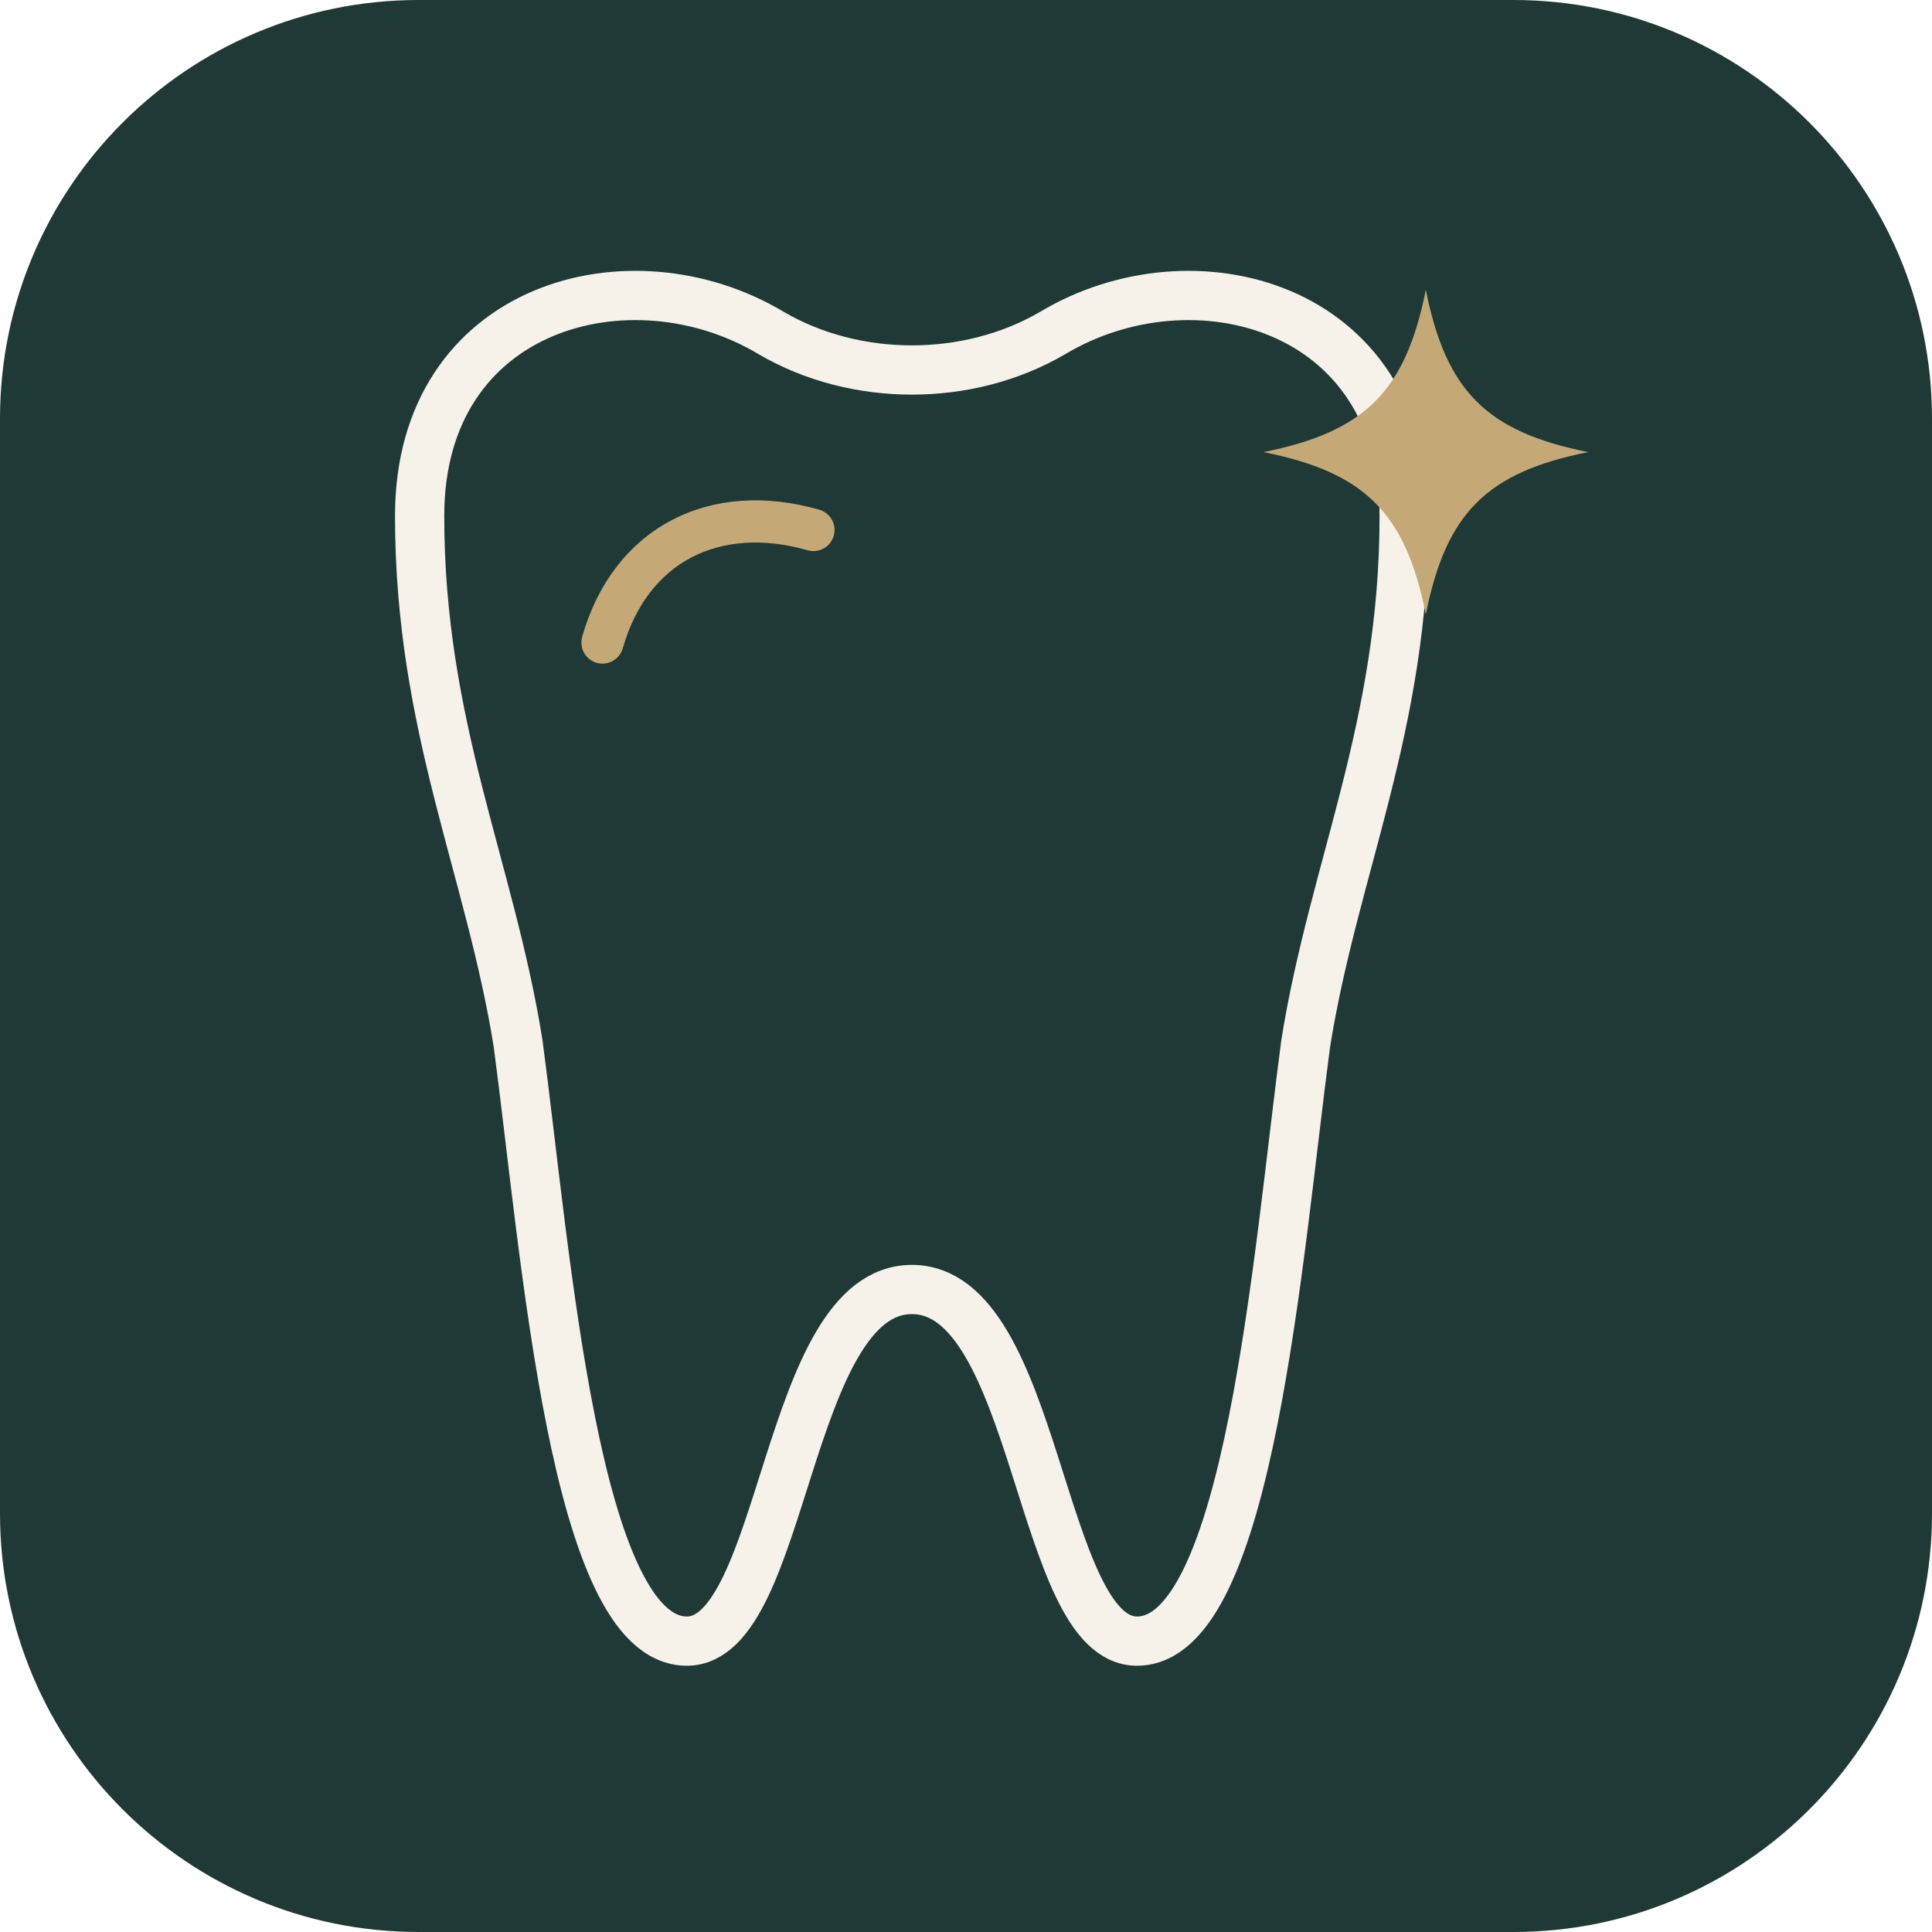
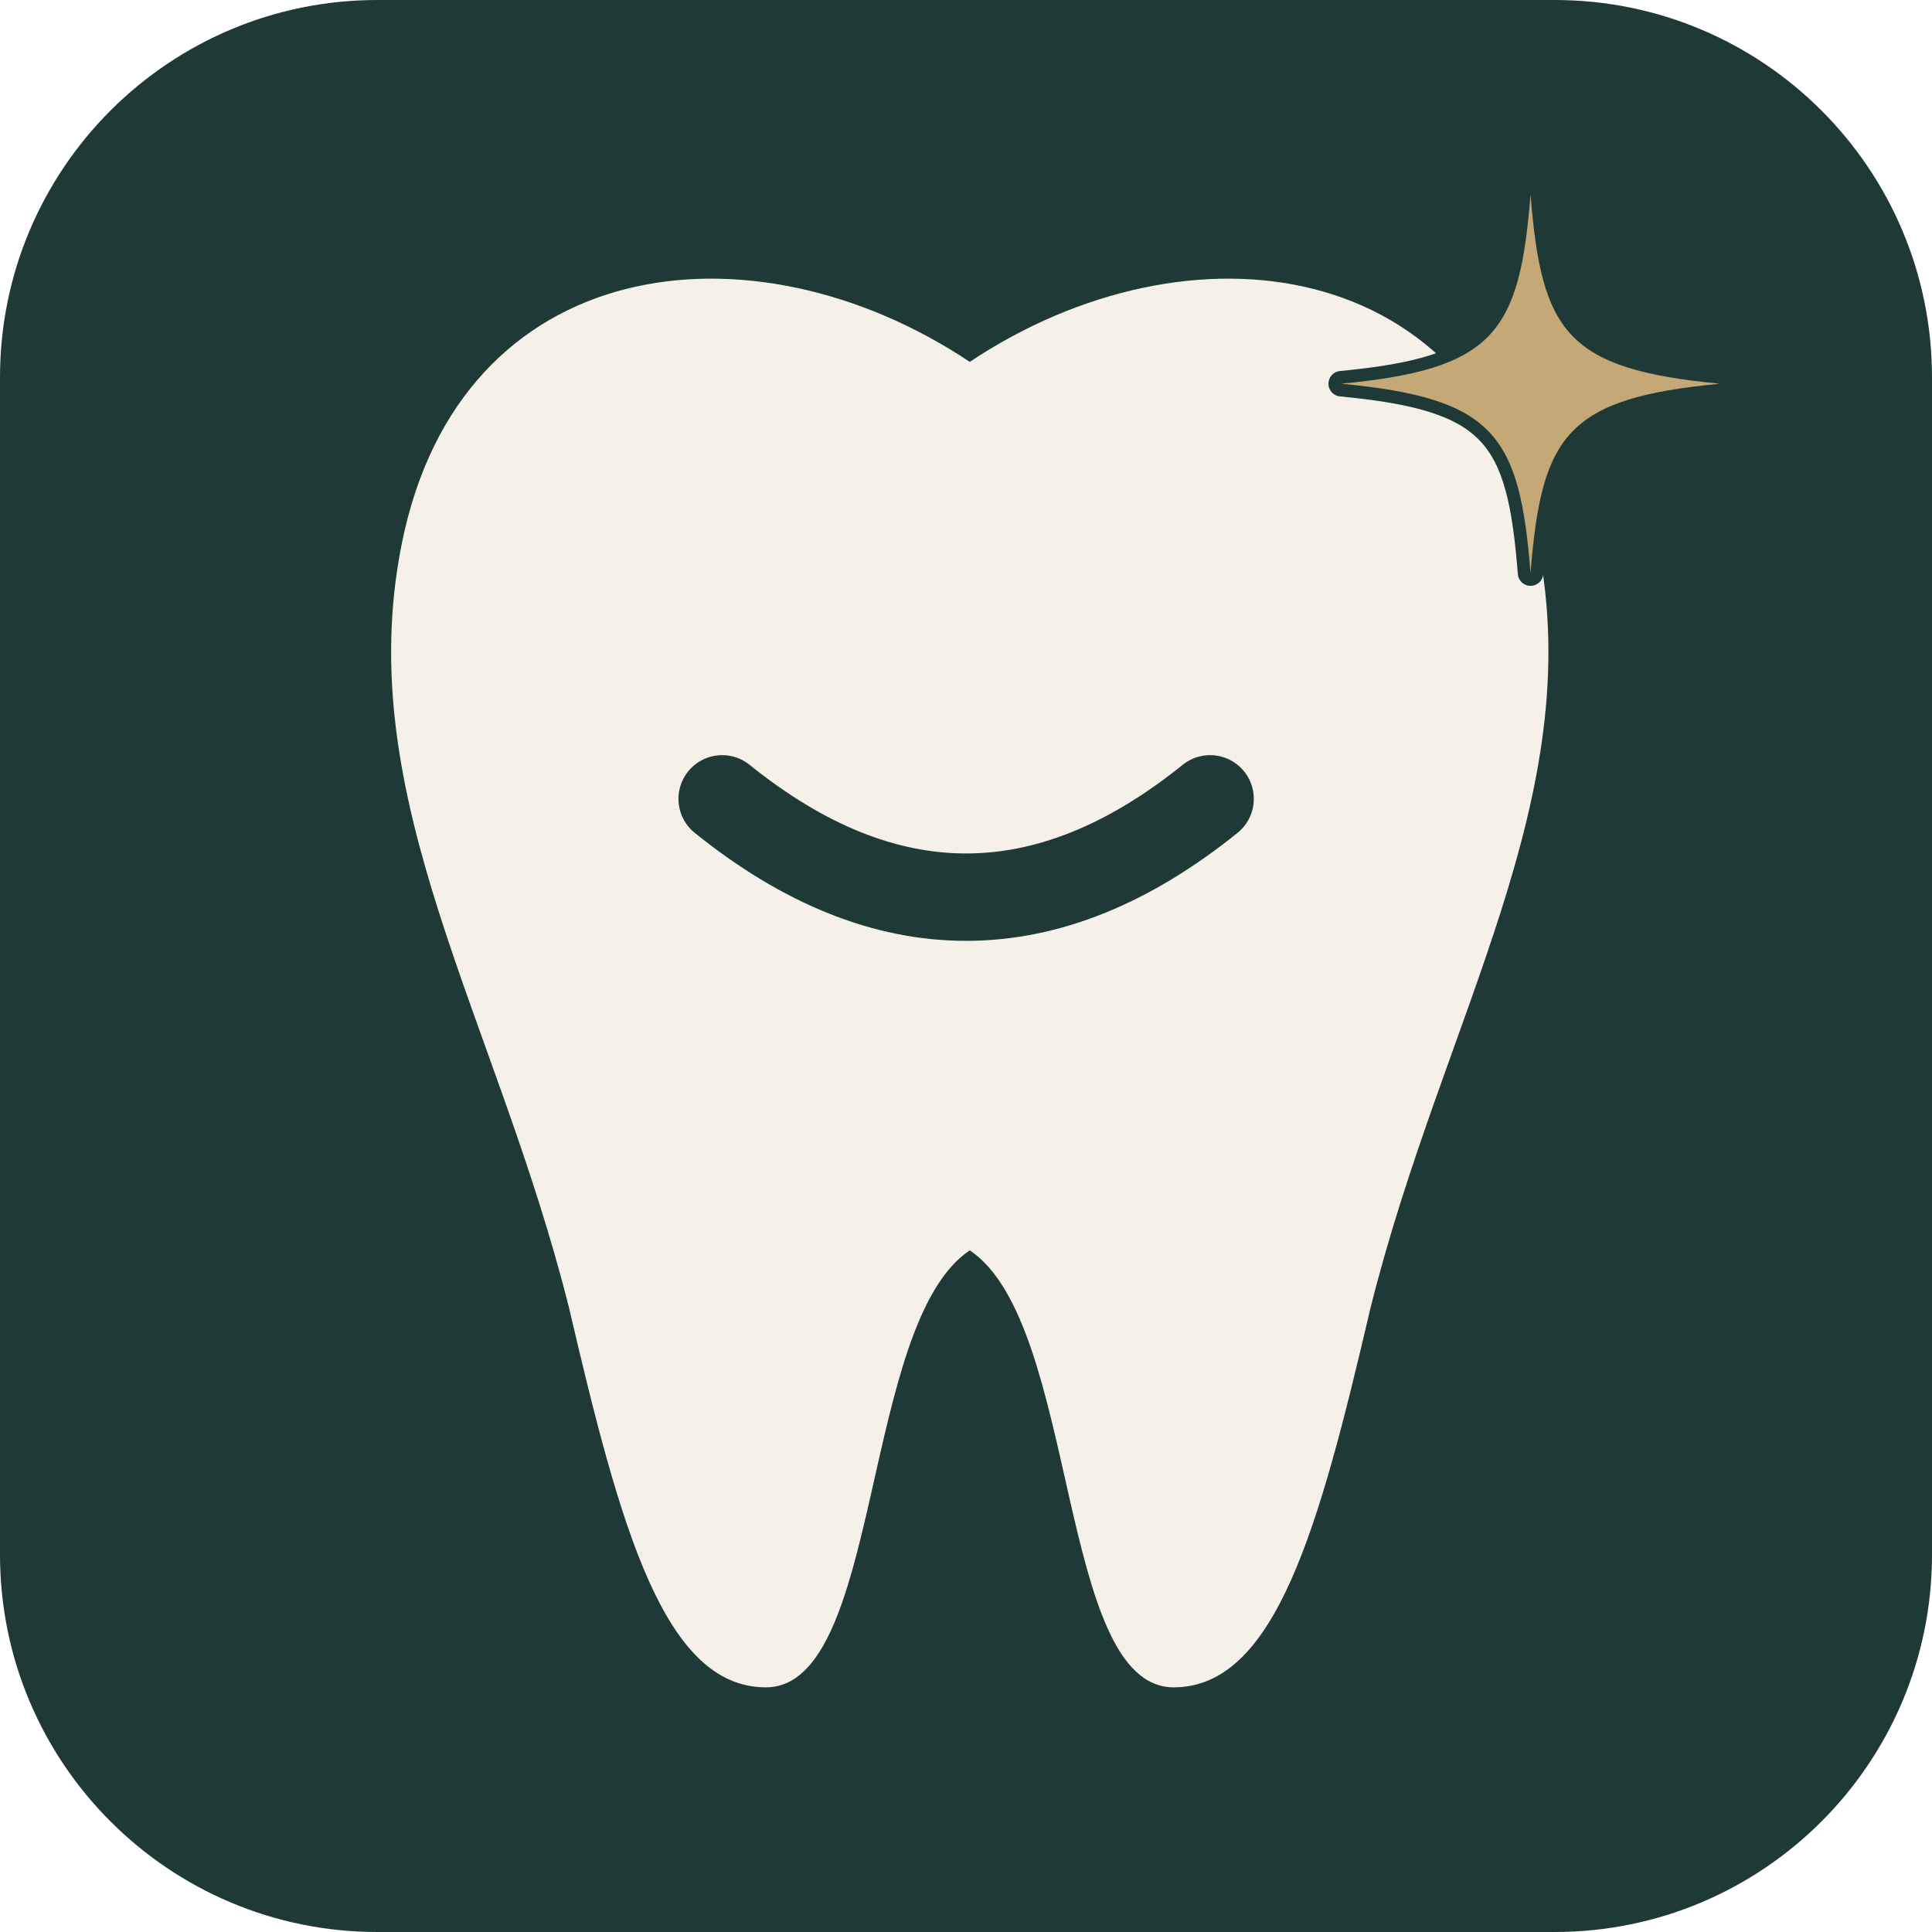
- <svg xmlns="http://www.w3.org/2000/svg" viewBox="0 0 120 120">
-   <rect width="120" height="120" rx="26" fill="#1F3A36" />
-   <g transform="translate(60 60) scale(.84) translate(-64 -62)">
-     <g transform="translate(60 62) scale(.52) translate(-240 -364)" fill="none" stroke-linecap="round" stroke-linejoin="round">
-       <path d="M170 300c0-30 30-38 50-26 12 7 28 7 40 0 20-12 50-4 50 26 0 30-10 50-14 75-4 30-8 85-24 85-14 0-14-50-32-50s-18 50-32 50c-16 0-20-55-24-85-4-25-14-45-14-75z" stroke="#F7F2E9" stroke-width="7" />
-       <path d="M196 318c4-14 16-20 30-16" stroke="#C4A977" stroke-width="6" />
-     </g>
-     <path transform="translate(98 24) scale(.75)" d="M0-16c2 10 6 14 16 16-10 2-14 6-16 16-2-10-6-14-16-16 10-2 14-6 16-16z" fill="#C4A977" />
+ <svg xmlns="http://www.w3.org/2000/svg" viewBox="0 0 256 256">
+   <rect width="256" height="256" rx="50" fill="#1F3A36" />
+   <g transform="translate(32 19) scale(.965)">
+     <path d="M100 30 C70 10 30 15 22 55 C15 90 35 120 45 160 C52 190 58 212 72 212 C88 212 85 162 100 152 C115 162 112 212 128 212 C142 212 148 190 155 160 C165 120 185 90 178 55 C170 15 130 10 100 30 Z" fill="#F5F0E8" />
+     <path d="M66 90 Q99.5 117 133 90" fill="none" stroke="#1F3A36" stroke-width="12" stroke-linecap="round" />
+     <path d="M177 7 C178.5 26 182 31 203 33 C182 35 178.5 40 177 59 C175.5 40 172 35 151 33 C172 31 175.5 26 177 7Z" fill="#C4A977" stroke="#1F3A36" stroke-width="3.5" paint-order="stroke" stroke-linejoin="round" />
  </g>
</svg>
